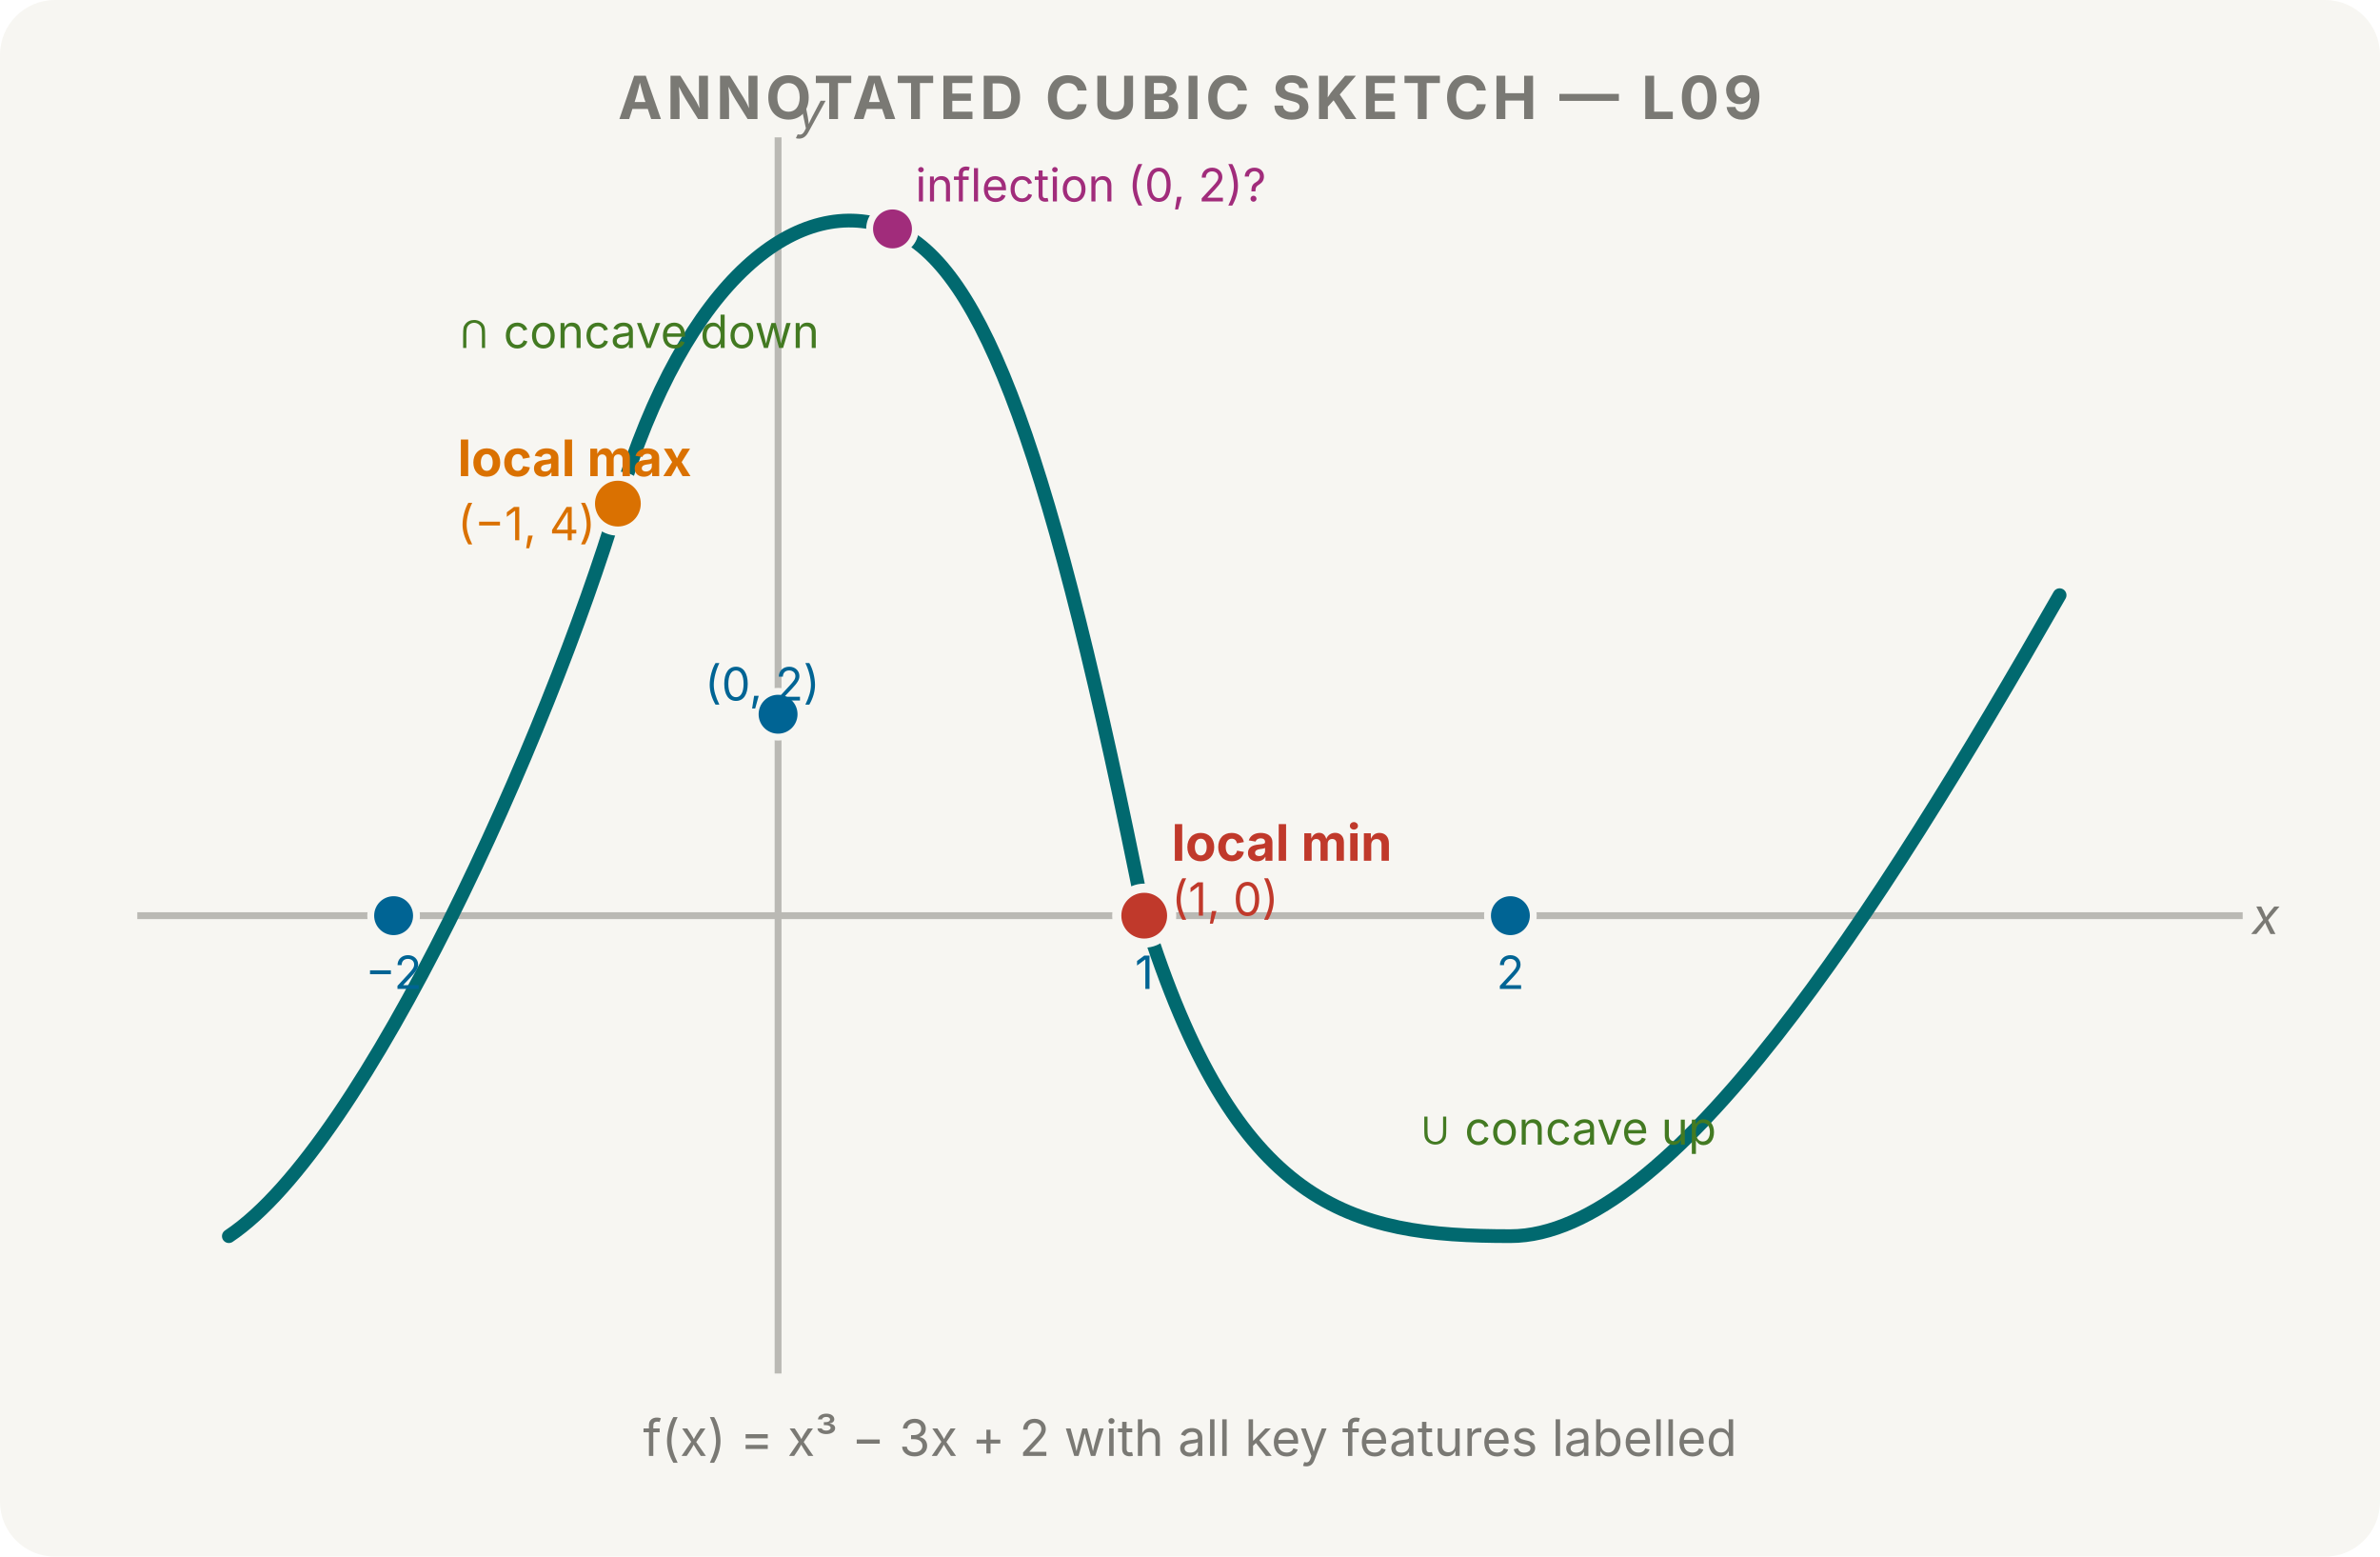
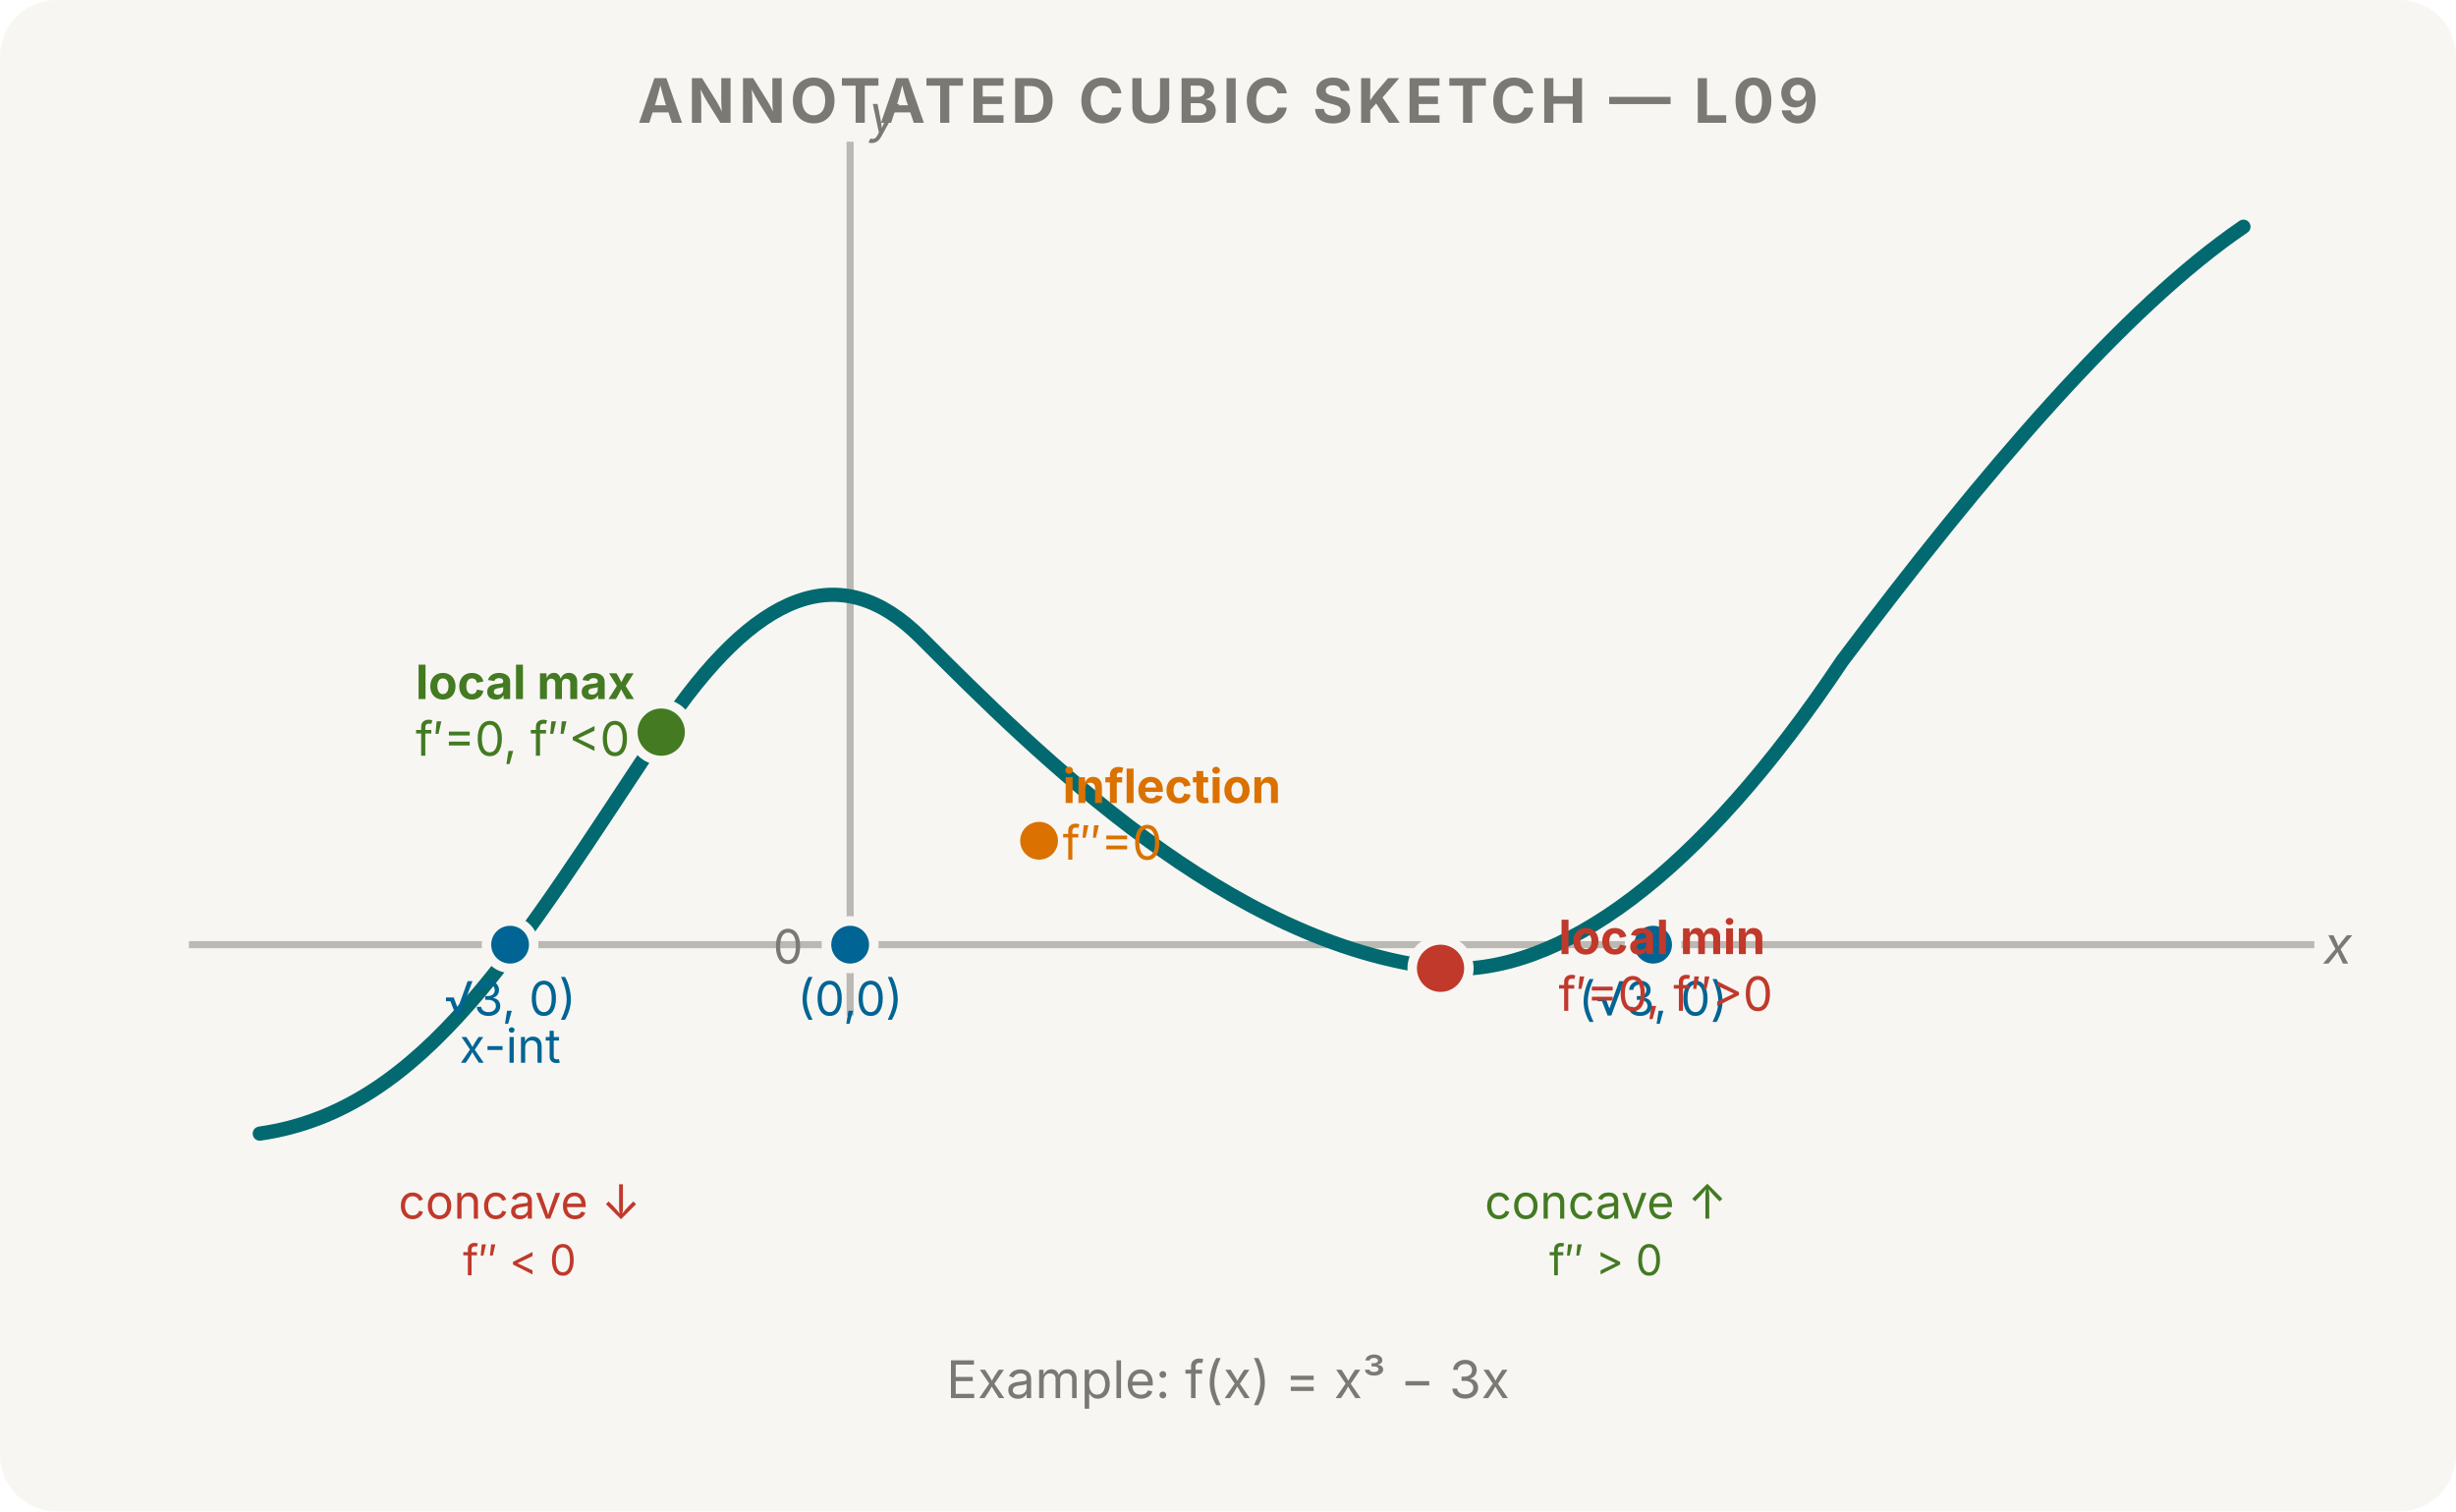
- <svg xmlns="http://www.w3.org/2000/svg" viewBox="0 0 520 340" font-family="Inter,Helvetica Neue,sans-serif">
-   <rect width="520" height="340" fill="#f7f6f2" rx="12" />
+ <svg xmlns="http://www.w3.org/2000/svg" viewBox="0 0 520 320" font-family="Inter,Helvetica Neue,sans-serif">
+   <rect width="520" height="320" fill="#f7f6f2" rx="12" />
  <text x="260" y="26" font-size="13" font-weight="700" fill="#7a7974" text-anchor="middle" letter-spacing="0.07em">ANNOTATED CUBIC SKETCH — L09</text>
-   <line x1="30" y1="200" x2="490" y2="200" stroke="#bab9b4" stroke-width="1.5" />
-   <line x1="170" y1="30" x2="170" y2="300" stroke="#bab9b4" stroke-width="1.5" />
+   <line x1="40" y1="200" x2="490" y2="200" stroke="#bab9b4" stroke-width="1.5" />
+   <line x1="180" y1="30" x2="180" y2="215" stroke="#bab9b4" stroke-width="1.5" />
  <text x="492" y="204" font-size="11" fill="#7a7974" font-style="italic">x</text>
-   <text x="174" y="28" font-size="11" fill="#7a7974" font-style="italic">y</text>
-   <path d="M 50,270 C 80,250 120,160 135,110 C 150,60 175,42 195,50 C 215,58 230,100 250,200 C 270,264 295,270 330,270 C 365,270 410,200 450,130" fill="none" stroke="#01696f" stroke-width="3" stroke-linecap="round" />
-   <circle cx="86" cy="200" r="5" fill="#006494" stroke="#f7f6f2" stroke-width="1.5" />
-   <circle cx="250" cy="200" r="5" fill="#006494" stroke="#f7f6f2" stroke-width="1.5" />
-   <circle cx="330" cy="200" r="5" fill="#006494" stroke="#f7f6f2" stroke-width="1.5" />
-   <text x="86" y="216" font-size="10" fill="#006494" text-anchor="middle">−2</text>
-   <text x="250" y="216" font-size="10" fill="#006494" text-anchor="middle">1</text>
-   <text x="330" y="216" font-size="10" fill="#006494" text-anchor="middle">2</text>
-   <circle cx="170" cy="156" r="5" fill="#006494" stroke="#f7f6f2" stroke-width="1.5" />
-   <text x="154" y="153" font-size="10" fill="#006494">(0, 2)</text>
-   <circle cx="135" cy="110" r="6" fill="#da7101" stroke="#f7f6f2" stroke-width="2" />
-   <text x="100" y="104" font-size="11" fill="#da7101" font-weight="700">local max</text>
-   <text x="100" y="118" font-size="10" fill="#da7101">(−1, 4)</text>
-   <circle cx="250" cy="200" r="6" fill="#c0392b" stroke="#f7f6f2" stroke-width="2" />
-   <text x="256" y="188" font-size="11" fill="#c0392b" font-weight="700">local min</text>
-   <text x="256" y="200" font-size="10" fill="#c0392b">(1, 0)</text>
-   <circle cx="195" cy="50" r="5" fill="#a12c7b" stroke="#f7f6f2" stroke-width="1.5" />
-   <text x="200" y="44" font-size="10" fill="#a12c7b">inflection (0, 2)?</text>
-   <text x="100" y="76" font-size="10" fill="#437a22">∩ concave down</text>
-   <text x="310" y="250" font-size="10" fill="#437a22">∪ concave up</text>
-   <text x="260" y="318" font-size="11" fill="#7a7974" text-anchor="middle">f(x) = x³ − 3x + 2 with all key features labelled</text>
+   <text x="184" y="28" font-size="11" fill="#7a7974" font-style="italic">y</text>
+   <text x="170" y="204" font-size="10" fill="#7a7974" text-anchor="end">0</text>
+   <path d="M 55,240 C 90,235 110,200 140,155 C 160,125 178,118 195,135 C 220,160 260,200 305,205 C 330,207 360,185 390,140 C 420,100 450,65 475,48" fill="none" stroke="#01696f" stroke-width="3" stroke-linecap="round" />
+   <circle cx="108" cy="200" r="5" fill="#006494" stroke="#f7f6f2" stroke-width="2" />
+   <text x="108" y="215" font-size="10" fill="#006494" text-anchor="middle">√3, 0)</text>
+   <text x="108" y="225" font-size="10" fill="#006494" text-anchor="middle">x-int</text>
+   <circle cx="180" cy="200" r="5" fill="#006494" stroke="#f7f6f2" stroke-width="2" />
+   <text x="180" y="215" font-size="10" fill="#006494" text-anchor="middle">(0,0)</text>
+   <circle cx="350" cy="200" r="5" fill="#006494" stroke="#f7f6f2" stroke-width="2" />
+   <text x="350" y="215" font-size="10" fill="#006494" text-anchor="middle">(√3, 0)</text>
+   <circle cx="140" cy="155" r="6" fill="#437a22" stroke="#f7f6f2" stroke-width="2" />
+   <text x="88" y="148" font-size="10" fill="#437a22" font-weight="700">local max</text>
+   <text x="88" y="160" font-size="10" fill="#437a22">f′=0, f″&lt;0</text>
+   <circle cx="305" cy="205" r="6" fill="#c0392b" stroke="#f7f6f2" stroke-width="2" />
+   <text x="330" y="202" font-size="10" fill="#c0392b" font-weight="700">local min</text>
+   <text x="330" y="214" font-size="10" fill="#c0392b">f′=0, f″&gt;0</text>
+   <circle cx="220" cy="178" r="5" fill="#da7101" stroke="#f7f6f2" stroke-width="2" />
+   <text x="225" y="170" font-size="10" fill="#da7101" font-weight="700">inflection</text>
+   <text x="225" y="182" font-size="10" fill="#da7101">f″=0</text>
+   <circle cx="180" cy="200" r="5" fill="#006494" stroke="#f7f6f2" stroke-width="2" />
+   <text x="110" y="258" font-size="10" fill="#c0392b" text-anchor="middle">concave ↓</text>
+   <text x="340" y="258" font-size="10" fill="#437a22" text-anchor="middle">concave ↑</text>
+   <text x="110" y="270" font-size="9" fill="#c0392b" text-anchor="middle">f″ &lt; 0</text>
+   <text x="340" y="270" font-size="9" fill="#437a22" text-anchor="middle">f″ &gt; 0</text>
+   <text x="260" y="296" font-size="11" fill="#7a7974" text-anchor="middle">Example: f(x) = x³ − 3x</text>
</svg>
